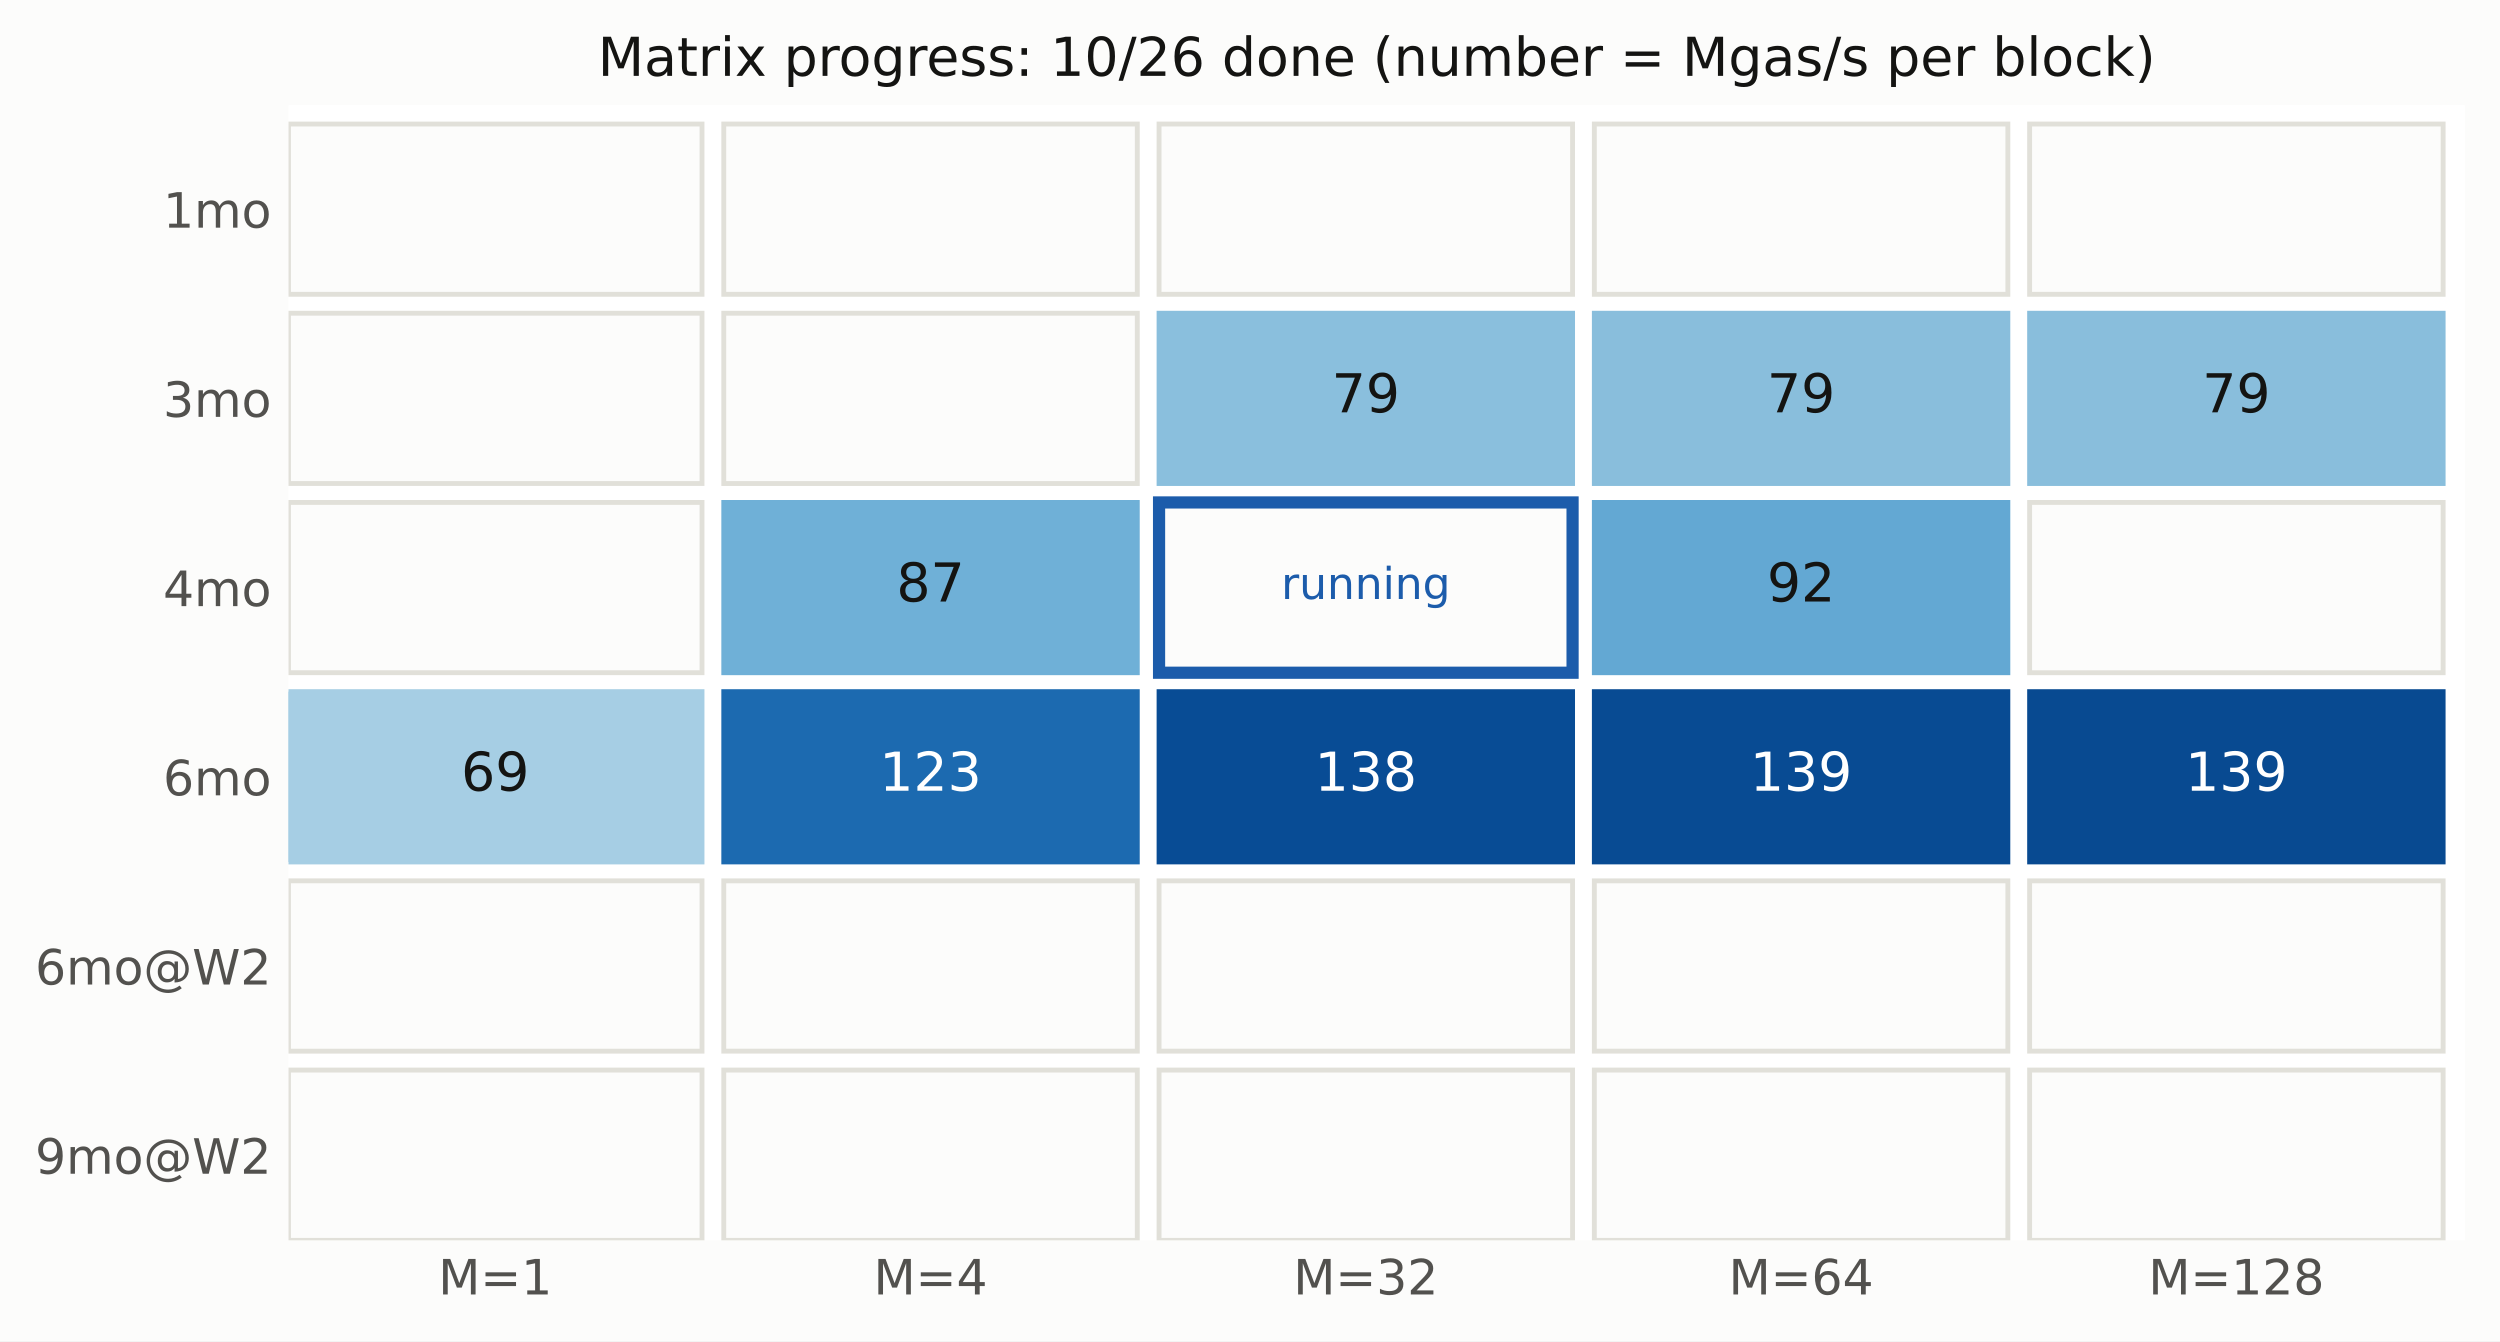
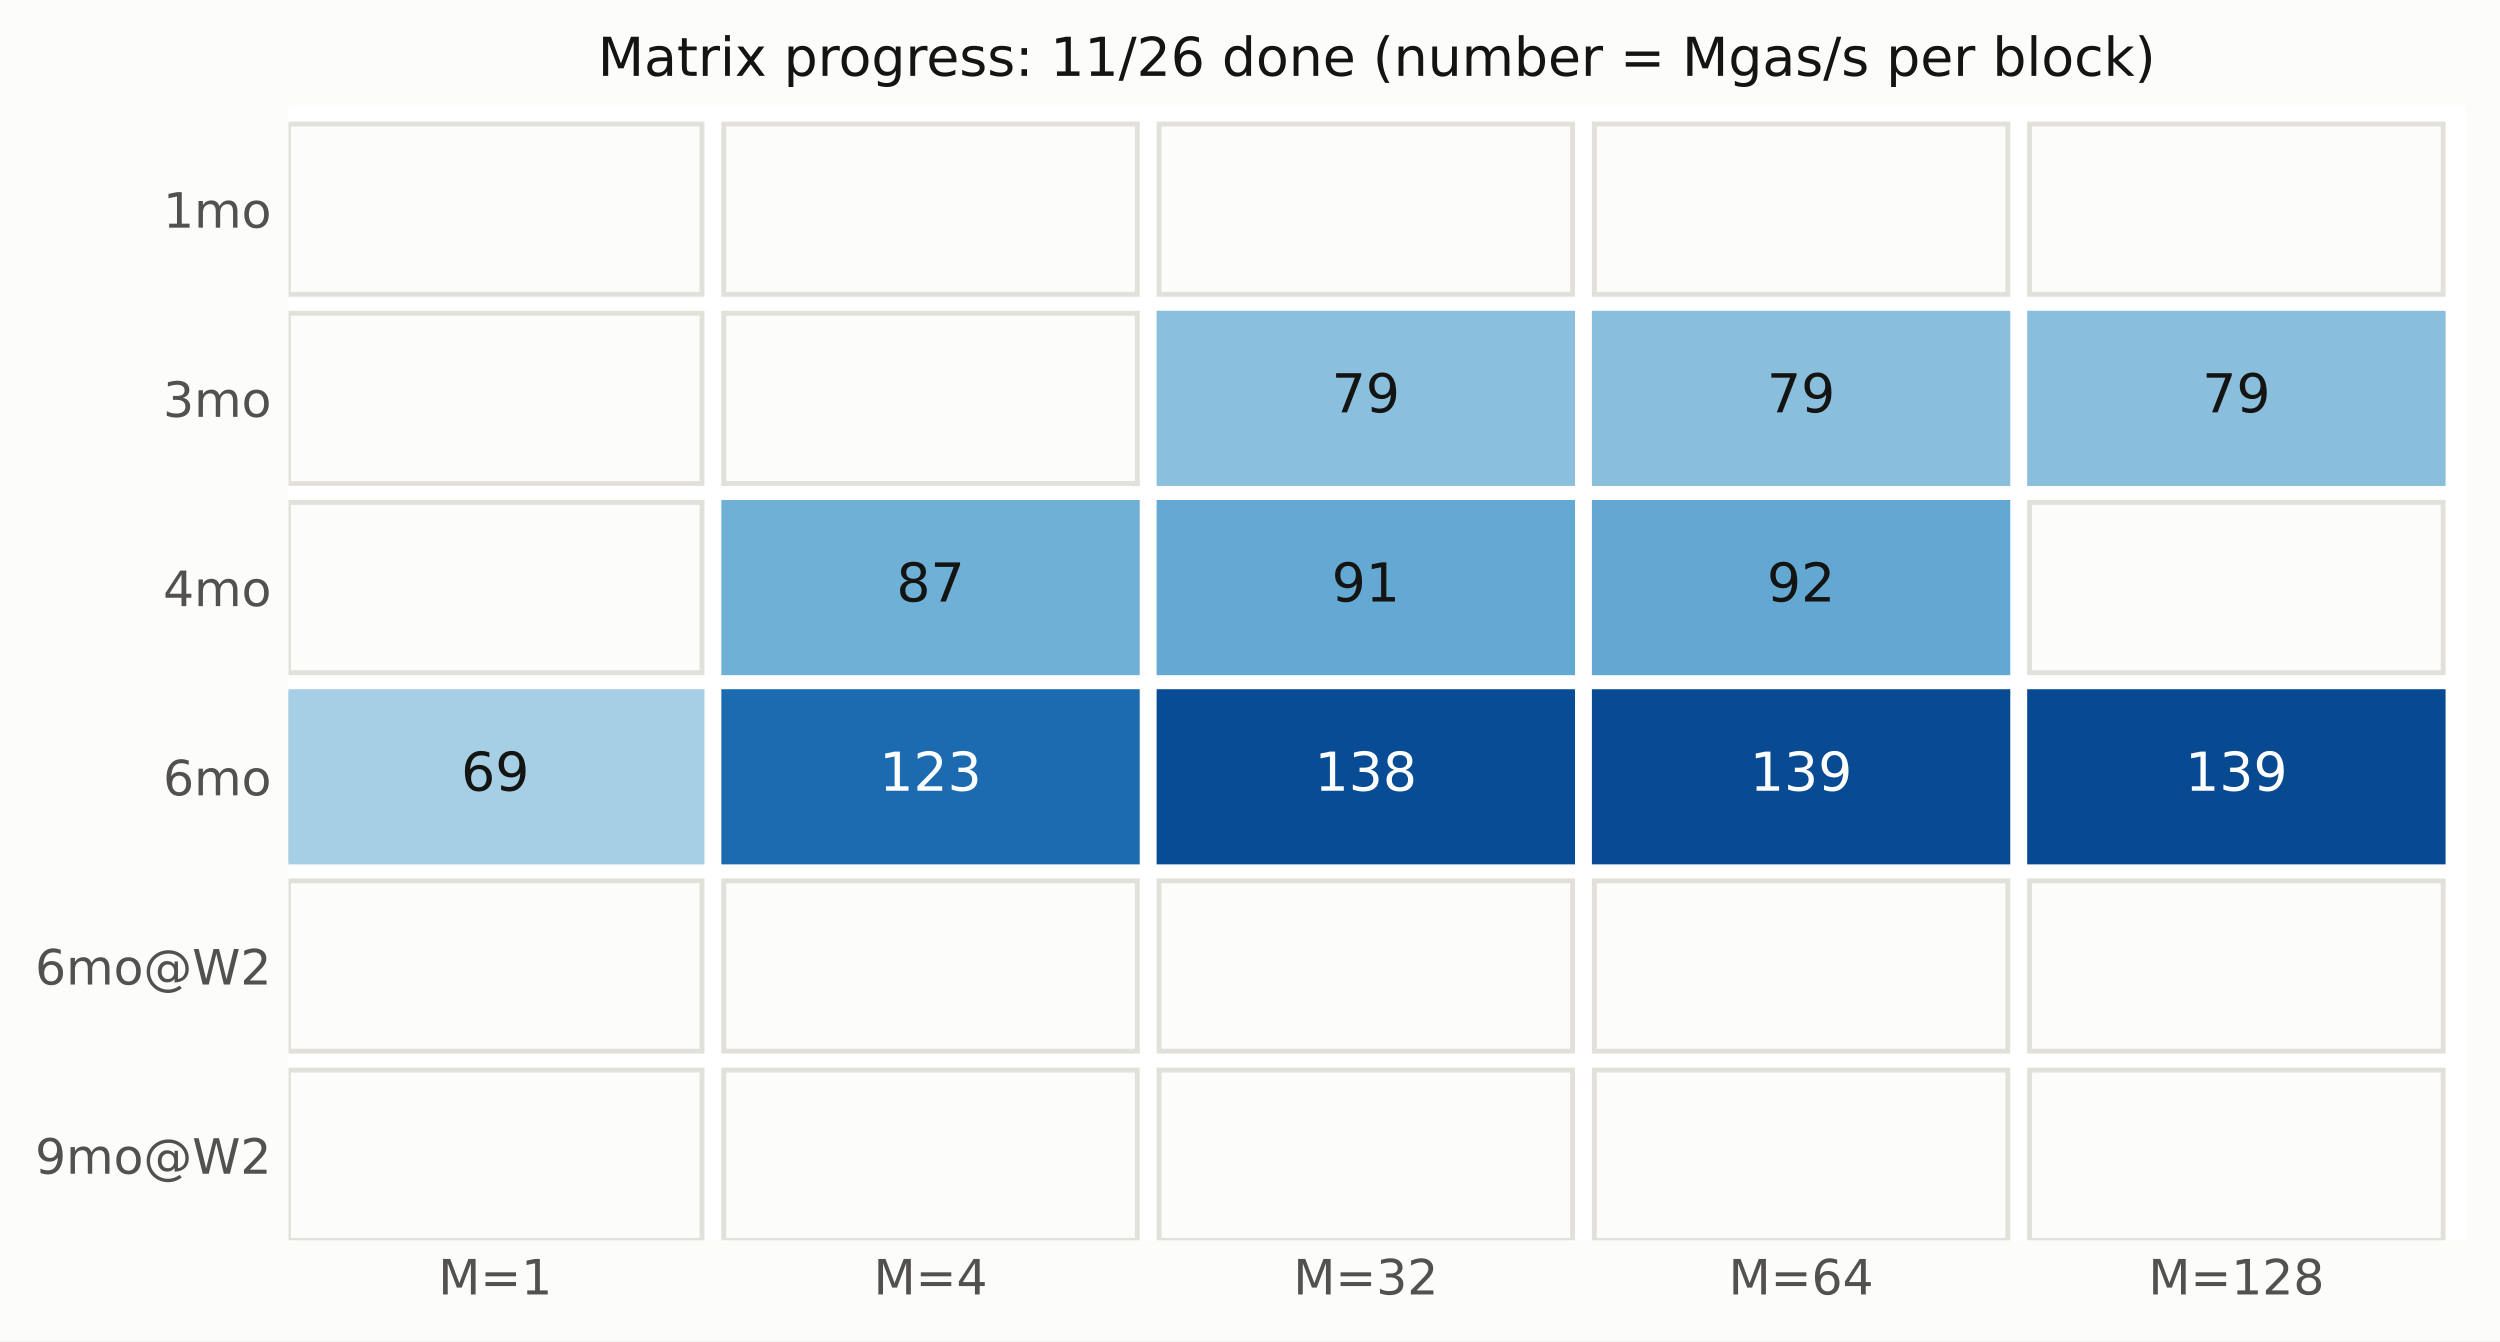
<svg xmlns="http://www.w3.org/2000/svg" xmlns:xlink="http://www.w3.org/1999/xlink" width="512.772pt" height="275.106pt" viewBox="0 0 512.772 275.106" version="1.1">
  <defs>
    <style type="text/css">*{stroke-linejoin: round; stroke-linecap: butt}</style>
  </defs>
  <g id="figure_1">
    <g id="patch_1">
      <path d="M 0 275.106  L 512.772 275.106  L 512.772 0  L 0 0  z " style="fill: #fcfcfb" />
    </g>
    <g id="axes_1">
      <g id="patch_2">
        <path d="M 59.172 254.406  L 505.572 254.406  L 505.572 21.558  L 59.172 21.558  z " style="fill: #ffffff" />
      </g>
      <g id="patch_3">
-         <path d="M 59.172 60.366  L 143.988 60.366  L 143.988 25.439  L 59.172 25.439  z " clip-path="url(#p424890b8db)" style="fill: #fcfcfb; stroke: #e1e0d9; stroke-linejoin: miter" />
+         <path d="M 59.172 60.366  L 143.988 60.366  L 143.988 25.439  L 59.172 25.439  z " clip-path="url(#p364d78bf07)" style="fill: #fcfcfb; stroke: #e1e0d9; stroke-linejoin: miter" />
      </g>
      <g id="patch_4">
-         <path d="M 148.452 60.366  L 233.268 60.366  L 233.268 25.439  L 148.452 25.439  z " clip-path="url(#p424890b8db)" style="fill: #fcfcfb; stroke: #e1e0d9; stroke-linejoin: miter" />
+         <path d="M 148.452 60.366  L 233.268 60.366  L 233.268 25.439  L 148.452 25.439  z " clip-path="url(#p364d78bf07)" style="fill: #fcfcfb; stroke: #e1e0d9; stroke-linejoin: miter" />
      </g>
      <g id="patch_5">
-         <path d="M 237.732 60.366  L 322.548 60.366  L 322.548 25.439  L 237.732 25.439  z " clip-path="url(#p424890b8db)" style="fill: #fcfcfb; stroke: #e1e0d9; stroke-linejoin: miter" />
+         <path d="M 237.732 60.366  L 322.548 60.366  L 322.548 25.439  L 237.732 25.439  z " clip-path="url(#p364d78bf07)" style="fill: #fcfcfb; stroke: #e1e0d9; stroke-linejoin: miter" />
      </g>
      <g id="patch_6">
-         <path d="M 327.012 60.366  L 411.828 60.366  L 411.828 25.439  L 327.012 25.439  z " clip-path="url(#p424890b8db)" style="fill: #fcfcfb; stroke: #e1e0d9; stroke-linejoin: miter" />
+         <path d="M 327.012 60.366  L 411.828 60.366  L 411.828 25.439  L 327.012 25.439  z " clip-path="url(#p364d78bf07)" style="fill: #fcfcfb; stroke: #e1e0d9; stroke-linejoin: miter" />
      </g>
      <g id="patch_7">
-         <path d="M 416.292 60.366  L 501.108 60.366  L 501.108 25.439  L 416.292 25.439  z " clip-path="url(#p424890b8db)" style="fill: #fcfcfb; stroke: #e1e0d9; stroke-linejoin: miter" />
+         <path d="M 416.292 60.366  L 501.108 60.366  L 501.108 25.439  L 416.292 25.439  z " clip-path="url(#p364d78bf07)" style="fill: #fcfcfb; stroke: #e1e0d9; stroke-linejoin: miter" />
      </g>
      <g id="patch_8">
-         <path d="M 59.172 99.174  L 143.988 99.174  L 143.988 64.247  L 59.172 64.247  z " clip-path="url(#p424890b8db)" style="fill: #fcfcfb; stroke: #e1e0d9; stroke-linejoin: miter" />
+         <path d="M 59.172 99.174  L 143.988 99.174  L 143.988 64.247  L 59.172 64.247  z " clip-path="url(#p364d78bf07)" style="fill: #fcfcfb; stroke: #e1e0d9; stroke-linejoin: miter" />
      </g>
      <g id="patch_9">
-         <path d="M 148.452 99.174  L 233.268 99.174  L 233.268 64.247  L 148.452 64.247  z " clip-path="url(#p424890b8db)" style="fill: #fcfcfb; stroke: #e1e0d9; stroke-linejoin: miter" />
+         <path d="M 148.452 99.174  L 233.268 99.174  L 233.268 64.247  L 148.452 64.247  z " clip-path="url(#p364d78bf07)" style="fill: #fcfcfb; stroke: #e1e0d9; stroke-linejoin: miter" />
      </g>
      <g id="patch_10">
-         <path d="M 237.732 99.174  L 322.548 99.174  L 322.548 64.247  L 237.732 64.247  z " clip-path="url(#p424890b8db)" style="fill: #8abfdd; stroke: #8abfdd; stroke-linejoin: miter" />
+         <path d="M 237.732 99.174  L 322.548 99.174  L 322.548 64.247  L 237.732 64.247  z " clip-path="url(#p364d78bf07)" style="fill: #8abfdd; stroke: #8abfdd; stroke-linejoin: miter" />
      </g>
      <g id="patch_11">
-         <path d="M 327.012 99.174  L 411.828 99.174  L 411.828 64.247  L 327.012 64.247  z " clip-path="url(#p424890b8db)" style="fill: #89bedc; stroke: #89bedc; stroke-linejoin: miter" />
+         <path d="M 327.012 99.174  L 411.828 99.174  L 411.828 64.247  L 327.012 64.247  z " clip-path="url(#p364d78bf07)" style="fill: #89bedc; stroke: #89bedc; stroke-linejoin: miter" />
      </g>
      <g id="patch_12">
-         <path d="M 416.292 99.174  L 501.108 99.174  L 501.108 64.247  L 416.292 64.247  z " clip-path="url(#p424890b8db)" style="fill: #89bedc; stroke: #89bedc; stroke-linejoin: miter" />
+         <path d="M 416.292 99.174  L 501.108 99.174  L 501.108 64.247  L 416.292 64.247  z " clip-path="url(#p364d78bf07)" style="fill: #89bedc; stroke: #89bedc; stroke-linejoin: miter" />
      </g>
      <g id="patch_13">
-         <path d="M 59.172 137.982  L 143.988 137.982  L 143.988 103.055  L 59.172 103.055  z " clip-path="url(#p424890b8db)" style="fill: #fcfcfb; stroke: #e1e0d9; stroke-linejoin: miter" />
+         <path d="M 59.172 137.982  L 143.988 137.982  L 143.988 103.055  L 59.172 103.055  z " clip-path="url(#p364d78bf07)" style="fill: #fcfcfb; stroke: #e1e0d9; stroke-linejoin: miter" />
      </g>
      <g id="patch_14">
-         <path d="M 148.452 137.982  L 233.268 137.982  L 233.268 103.055  L 148.452 103.055  z " clip-path="url(#p424890b8db)" style="fill: #6fb0d7; stroke: #6fb0d7; stroke-linejoin: miter" />
+         <path d="M 148.452 137.982  L 233.268 137.982  L 233.268 103.055  L 148.452 103.055  z " clip-path="url(#p364d78bf07)" style="fill: #6fb0d7; stroke: #6fb0d7; stroke-linejoin: miter" />
      </g>
      <g id="patch_15">
-         <path d="M 237.732 137.982  L 322.548 137.982  L 322.548 103.055  L 237.732 103.055  z " clip-path="url(#p424890b8db)" style="fill: #fcfcfb; stroke: #1c5cab; stroke-width: 2.5; stroke-linejoin: miter" />
+         <path d="M 237.732 137.982  L 322.548 137.982  L 322.548 103.055  L 237.732 103.055  z " clip-path="url(#p364d78bf07)" style="fill: #64a9d3; stroke: #64a9d3; stroke-linejoin: miter" />
      </g>
      <g id="patch_16">
-         <path d="M 327.012 137.982  L 411.828 137.982  L 411.828 103.055  L 327.012 103.055  z " clip-path="url(#p424890b8db)" style="fill: #63a8d3; stroke: #63a8d3; stroke-linejoin: miter" />
+         <path d="M 327.012 137.982  L 411.828 137.982  L 411.828 103.055  L 327.012 103.055  z " clip-path="url(#p364d78bf07)" style="fill: #63a8d3; stroke: #63a8d3; stroke-linejoin: miter" />
      </g>
      <g id="patch_17">
-         <path d="M 416.292 137.982  L 501.108 137.982  L 501.108 103.055  L 416.292 103.055  z " clip-path="url(#p424890b8db)" style="fill: #fcfcfb; stroke: #e1e0d9; stroke-linejoin: miter" />
+         <path d="M 416.292 137.982  L 501.108 137.982  L 501.108 103.055  L 416.292 103.055  z " clip-path="url(#p364d78bf07)" style="fill: #fcfcfb; stroke: #e1e0d9; stroke-linejoin: miter" />
      </g>
      <g id="patch_18">
-         <path d="M 59.172 176.79  L 143.988 176.79  L 143.988 141.863  L 59.172 141.863  z " clip-path="url(#p424890b8db)" style="fill: #a6cee4; stroke: #a6cee4; stroke-linejoin: miter" />
+         <path d="M 59.172 176.79  L 143.988 176.79  L 143.988 141.863  L 59.172 141.863  z " clip-path="url(#p364d78bf07)" style="fill: #a6cee4; stroke: #a6cee4; stroke-linejoin: miter" />
      </g>
      <g id="patch_19">
-         <path d="M 148.452 176.79  L 233.268 176.79  L 233.268 141.863  L 148.452 141.863  z " clip-path="url(#p424890b8db)" style="fill: #1c6ab0; stroke: #1c6ab0; stroke-linejoin: miter" />
+         <path d="M 148.452 176.79  L 233.268 176.79  L 233.268 141.863  L 148.452 141.863  z " clip-path="url(#p364d78bf07)" style="fill: #1c6ab0; stroke: #1c6ab0; stroke-linejoin: miter" />
      </g>
      <g id="patch_20">
-         <path d="M 237.732 176.79  L 322.548 176.79  L 322.548 141.863  L 237.732 141.863  z " clip-path="url(#p424890b8db)" style="fill: #084c95; stroke: #084c95; stroke-linejoin: miter" />
+         <path d="M 237.732 176.79  L 322.548 176.79  L 322.548 141.863  L 237.732 141.863  z " clip-path="url(#p364d78bf07)" style="fill: #084c95; stroke: #084c95; stroke-linejoin: miter" />
      </g>
      <g id="patch_21">
-         <path d="M 327.012 176.79  L 411.828 176.79  L 411.828 141.863  L 327.012 141.863  z " clip-path="url(#p424890b8db)" style="fill: #084b93; stroke: #084b93; stroke-linejoin: miter" />
+         <path d="M 327.012 176.79  L 411.828 176.79  L 411.828 141.863  L 327.012 141.863  z " clip-path="url(#p364d78bf07)" style="fill: #084b93; stroke: #084b93; stroke-linejoin: miter" />
      </g>
      <g id="patch_22">
-         <path d="M 416.292 176.79  L 501.108 176.79  L 501.108 141.863  L 416.292 141.863  z " clip-path="url(#p424890b8db)" style="fill: #084a91; stroke: #084a91; stroke-linejoin: miter" />
+         <path d="M 416.292 176.79  L 501.108 176.79  L 501.108 141.863  L 416.292 141.863  z " clip-path="url(#p364d78bf07)" style="fill: #084a91; stroke: #084a91; stroke-linejoin: miter" />
      </g>
      <g id="patch_23">
-         <path d="M 59.172 215.598  L 143.988 215.598  L 143.988 180.671  L 59.172 180.671  z " clip-path="url(#p424890b8db)" style="fill: #fcfcfb; stroke: #e1e0d9; stroke-linejoin: miter" />
+         <path d="M 59.172 215.598  L 143.988 215.598  L 143.988 180.671  L 59.172 180.671  z " clip-path="url(#p364d78bf07)" style="fill: #fcfcfb; stroke: #e1e0d9; stroke-linejoin: miter" />
      </g>
      <g id="patch_24">
-         <path d="M 148.452 215.598  L 233.268 215.598  L 233.268 180.671  L 148.452 180.671  z " clip-path="url(#p424890b8db)" style="fill: #fcfcfb; stroke: #e1e0d9; stroke-linejoin: miter" />
+         <path d="M 148.452 215.598  L 233.268 215.598  L 233.268 180.671  L 148.452 180.671  z " clip-path="url(#p364d78bf07)" style="fill: #fcfcfb; stroke: #e1e0d9; stroke-linejoin: miter" />
      </g>
      <g id="patch_25">
-         <path d="M 237.732 215.598  L 322.548 215.598  L 322.548 180.671  L 237.732 180.671  z " clip-path="url(#p424890b8db)" style="fill: #fcfcfb; stroke: #e1e0d9; stroke-linejoin: miter" />
+         <path d="M 237.732 215.598  L 322.548 215.598  L 322.548 180.671  L 237.732 180.671  z " clip-path="url(#p364d78bf07)" style="fill: #fcfcfb; stroke: #e1e0d9; stroke-linejoin: miter" />
      </g>
      <g id="patch_26">
-         <path d="M 327.012 215.598  L 411.828 215.598  L 411.828 180.671  L 327.012 180.671  z " clip-path="url(#p424890b8db)" style="fill: #fcfcfb; stroke: #e1e0d9; stroke-linejoin: miter" />
+         <path d="M 327.012 215.598  L 411.828 215.598  L 411.828 180.671  L 327.012 180.671  z " clip-path="url(#p364d78bf07)" style="fill: #fcfcfb; stroke: #e1e0d9; stroke-linejoin: miter" />
      </g>
      <g id="patch_27">
-         <path d="M 416.292 215.598  L 501.108 215.598  L 501.108 180.671  L 416.292 180.671  z " clip-path="url(#p424890b8db)" style="fill: #fcfcfb; stroke: #e1e0d9; stroke-linejoin: miter" />
+         <path d="M 416.292 215.598  L 501.108 215.598  L 501.108 180.671  L 416.292 180.671  z " clip-path="url(#p364d78bf07)" style="fill: #fcfcfb; stroke: #e1e0d9; stroke-linejoin: miter" />
      </g>
      <g id="patch_28">
-         <path d="M 59.172 254.406  L 143.988 254.406  L 143.988 219.479  L 59.172 219.479  z " clip-path="url(#p424890b8db)" style="fill: #fcfcfb; stroke: #e1e0d9; stroke-linejoin: miter" />
+         <path d="M 59.172 254.406  L 143.988 254.406  L 143.988 219.479  L 59.172 219.479  z " clip-path="url(#p364d78bf07)" style="fill: #fcfcfb; stroke: #e1e0d9; stroke-linejoin: miter" />
      </g>
      <g id="patch_29">
-         <path d="M 148.452 254.406  L 233.268 254.406  L 233.268 219.479  L 148.452 219.479  z " clip-path="url(#p424890b8db)" style="fill: #fcfcfb; stroke: #e1e0d9; stroke-linejoin: miter" />
+         <path d="M 148.452 254.406  L 233.268 254.406  L 233.268 219.479  L 148.452 219.479  z " clip-path="url(#p364d78bf07)" style="fill: #fcfcfb; stroke: #e1e0d9; stroke-linejoin: miter" />
      </g>
      <g id="patch_30">
-         <path d="M 237.732 254.406  L 322.548 254.406  L 322.548 219.479  L 237.732 219.479  z " clip-path="url(#p424890b8db)" style="fill: #fcfcfb; stroke: #e1e0d9; stroke-linejoin: miter" />
+         <path d="M 237.732 254.406  L 322.548 254.406  L 322.548 219.479  L 237.732 219.479  z " clip-path="url(#p364d78bf07)" style="fill: #fcfcfb; stroke: #e1e0d9; stroke-linejoin: miter" />
      </g>
      <g id="patch_31">
-         <path d="M 327.012 254.406  L 411.828 254.406  L 411.828 219.479  L 327.012 219.479  z " clip-path="url(#p424890b8db)" style="fill: #fcfcfb; stroke: #e1e0d9; stroke-linejoin: miter" />
+         <path d="M 327.012 254.406  L 411.828 254.406  L 411.828 219.479  L 327.012 219.479  z " clip-path="url(#p364d78bf07)" style="fill: #fcfcfb; stroke: #e1e0d9; stroke-linejoin: miter" />
      </g>
      <g id="patch_32">
-         <path d="M 416.292 254.406  L 501.108 254.406  L 501.108 219.479  L 416.292 219.479  z " clip-path="url(#p424890b8db)" style="fill: #fcfcfb; stroke: #e1e0d9; stroke-linejoin: miter" />
+         <path d="M 416.292 254.406  L 501.108 254.406  L 501.108 219.479  L 416.292 219.479  z " clip-path="url(#p364d78bf07)" style="fill: #fcfcfb; stroke: #e1e0d9; stroke-linejoin: miter" />
      </g>
      <g id="matplotlib.axis_1">
        <g id="xtick_1">
          <g id="line2d_1" />
          <g id="text_1">
            <g style="fill: #52514e" transform="translate(89.89472 265.5039) scale(0.1 -0.1)">
              <defs>
                <path id="DejaVuSans-30" d="M 628 4666  L 1569 4666  L 2759 1491  L 3956 4666  L 4897 4666  L 4897 0  L 4281 0  L 4281 4097  L 3078 897  L 2444 897  L 1241 4097  L 1241 0  L 628 0  L 628 4666  z " transform="scale(0.015625)" />
                <path id="DejaVuSans-20" d="M 678 2906  L 4684 2906  L 4684 2381  L 678 2381  L 678 2906  z M 678 1631  L 4684 1631  L 4684 1100  L 678 1100  L 678 1631  z " transform="scale(0.015625)" />
                <path id="DejaVuSans-14" d="M 794 531  L 1825 531  L 1825 4091  L 703 3866  L 703 4441  L 1819 4666  L 2450 4666  L 2450 531  L 3481 531  L 3481 0  L 794 0  L 794 531  z " transform="scale(0.015625)" />
              </defs>
              <use xlink:href="#DejaVuSans-30" />
              <use xlink:href="#DejaVuSans-20" transform="translate(86.28125 0)" />
              <use xlink:href="#DejaVuSans-14" transform="translate(170.0781 0)" />
            </g>
          </g>
        </g>
        <g id="xtick_2">
          <g id="line2d_2" />
          <g id="text_2">
            <g style="fill: #52514e" transform="translate(179.1747 265.5039) scale(0.1 -0.1)">
              <defs>
                <path id="DejaVuSans-17" d="M 2419 4116  L 825 1625  L 2419 1625  L 2419 4116  z M 2253 4666  L 3047 4666  L 3047 1625  L 3713 1625  L 3713 1100  L 3047 1100  L 3047 0  L 2419 0  L 2419 1100  L 313 1100  L 313 1709  L 2253 4666  z " transform="scale(0.015625)" />
              </defs>
              <use xlink:href="#DejaVuSans-30" />
              <use xlink:href="#DejaVuSans-20" transform="translate(86.28125 0)" />
              <use xlink:href="#DejaVuSans-17" transform="translate(170.0781 0)" />
            </g>
          </g>
        </g>
        <g id="xtick_3">
          <g id="line2d_3" />
          <g id="text_3">
            <g style="fill: #52514e" transform="translate(265.2735 265.5039) scale(0.1 -0.1)">
              <defs>
                <path id="DejaVuSans-16" d="M 2597 2516  Q 3050 2419 3304 2112  Q 3559 1806 3559 1356  Q 3559 666 3084 287  Q 2609 -91 1734 -91  Q 1441 -91 1130 -33  Q 819 25 488 141  L 488 750  Q 750 597 1062 519  Q 1375 441 1716 441  Q 2309 441 2620 675  Q 2931 909 2931 1356  Q 2931 1769 2642 2001  Q 2353 2234 1838 2234  L 1294 2234  L 1294 2753  L 1863 2753  Q 2328 2753 2575 2939  Q 2822 3125 2822 3475  Q 2822 3834 2567 4026  Q 2313 4219 1838 4219  Q 1578 4219 1281 4162  Q 984 4106 628 3988  L 628 4550  Q 988 4650 1302 4700  Q 1616 4750 1894 4750  Q 2613 4750 3031 4423  Q 3450 4097 3450 3541  Q 3450 3153 3228 2886  Q 3006 2619 2597 2516  z " transform="scale(0.015625)" />
                <path id="DejaVuSans-15" d="M 1228 531  L 3431 531  L 3431 0  L 469 0  L 469 531  Q 828 903 1448 1529  Q 2069 2156 2228 2338  Q 2531 2678 2651 2914  Q 2772 3150 2772 3378  Q 2772 3750 2511 3984  Q 2250 4219 1831 4219  Q 1534 4219 1204 4116  Q 875 4013 500 3803  L 500 4441  Q 881 4594 1212 4672  Q 1544 4750 1819 4750  Q 2544 4750 2975 4387  Q 3406 4025 3406 3419  Q 3406 3131 3298 2873  Q 3191 2616 2906 2266  Q 2828 2175 2409 1742  Q 1991 1309 1228 531  z " transform="scale(0.015625)" />
              </defs>
              <use xlink:href="#DejaVuSans-30" />
              <use xlink:href="#DejaVuSans-20" transform="translate(86.28125 0)" />
              <use xlink:href="#DejaVuSans-16" transform="translate(170.0781 0)" />
              <use xlink:href="#DejaVuSans-15" transform="translate(233.7031 0)" />
            </g>
          </g>
        </g>
        <g id="xtick_4">
          <g id="line2d_4" />
          <g id="text_4">
            <g style="fill: #52514e" transform="translate(354.5535 265.5039) scale(0.1 -0.1)">
              <defs>
                <path id="DejaVuSans-19" d="M 2113 2584  Q 1688 2584 1439 2293  Q 1191 2003 1191 1497  Q 1191 994 1439 701  Q 1688 409 2113 409  Q 2538 409 2786 701  Q 3034 994 3034 1497  Q 3034 2003 2786 2293  Q 2538 2584 2113 2584  z M 3366 4563  L 3366 3988  Q 3128 4100 2886 4159  Q 2644 4219 2406 4219  Q 1781 4219 1451 3797  Q 1122 3375 1075 2522  Q 1259 2794 1537 2939  Q 1816 3084 2150 3084  Q 2853 3084 3261 2657  Q 3669 2231 3669 1497  Q 3669 778 3244 343  Q 2819 -91 2113 -91  Q 1303 -91 875 529  Q 447 1150 447 2328  Q 447 3434 972 4092  Q 1497 4750 2381 4750  Q 2619 4750 2861 4703  Q 3103 4656 3366 4563  z " transform="scale(0.015625)" />
              </defs>
              <use xlink:href="#DejaVuSans-30" />
              <use xlink:href="#DejaVuSans-20" transform="translate(86.28125 0)" />
              <use xlink:href="#DejaVuSans-19" transform="translate(170.0781 0)" />
              <use xlink:href="#DejaVuSans-17" transform="translate(233.7031 0)" />
            </g>
          </g>
        </g>
        <g id="xtick_5">
          <g id="line2d_5" />
          <g id="text_5">
            <g style="fill: #52514e" transform="translate(440.6522 265.5039) scale(0.1 -0.1)">
              <defs>
                <path id="DejaVuSans-1b" d="M 2034 2216  Q 1584 2216 1326 1975  Q 1069 1734 1069 1313  Q 1069 891 1326 650  Q 1584 409 2034 409  Q 2484 409 2743 651  Q 3003 894 3003 1313  Q 3003 1734 2745 1975  Q 2488 2216 2034 2216  z M 1403 2484  Q 997 2584 770 2862  Q 544 3141 544 3541  Q 544 4100 942 4425  Q 1341 4750 2034 4750  Q 2731 4750 3128 4425  Q 3525 4100 3525 3541  Q 3525 3141 3298 2862  Q 3072 2584 2669 2484  Q 3125 2378 3379 2068  Q 3634 1759 3634 1313  Q 3634 634 3220 271  Q 2806 -91 2034 -91  Q 1263 -91 848 271  Q 434 634 434 1313  Q 434 1759 690 2068  Q 947 2378 1403 2484  z M 1172 3481  Q 1172 3119 1398 2916  Q 1625 2713 2034 2713  Q 2441 2713 2670 2916  Q 2900 3119 2900 3481  Q 2900 3844 2670 4047  Q 2441 4250 2034 4250  Q 1625 4250 1398 4047  Q 1172 3844 1172 3481  z " transform="scale(0.015625)" />
              </defs>
              <use xlink:href="#DejaVuSans-30" />
              <use xlink:href="#DejaVuSans-20" transform="translate(86.28125 0)" />
              <use xlink:href="#DejaVuSans-14" transform="translate(170.0781 0)" />
              <use xlink:href="#DejaVuSans-15" transform="translate(233.7031 0)" />
              <use xlink:href="#DejaVuSans-1b" transform="translate(297.3281 0)" />
            </g>
          </g>
        </g>
      </g>
      <g id="matplotlib.axis_2">
        <g id="ytick_1">
          <g id="line2d_6" />
          <g id="text_6">
            <g style="fill: #52514e" transform="translate(33.45 46.70151) scale(0.1 -0.1)">
              <defs>
                <path id="DejaVuSans-50" d="M 3328 2828  Q 3544 3216 3844 3400  Q 4144 3584 4550 3584  Q 5097 3584 5394 3201  Q 5691 2819 5691 2113  L 5691 0  L 5113 0  L 5113 2094  Q 5113 2597 4934 2840  Q 4756 3084 4391 3084  Q 3944 3084 3684 2787  Q 3425 2491 3425 1978  L 3425 0  L 2847 0  L 2847 2094  Q 2847 2600 2669 2842  Q 2491 3084 2119 3084  Q 1678 3084 1418 2786  Q 1159 2488 1159 1978  L 1159 0  L 581 0  L 581 3500  L 1159 3500  L 1159 2956  Q 1356 3278 1631 3431  Q 1906 3584 2284 3584  Q 2666 3584 2933 3390  Q 3200 3197 3328 2828  z " transform="scale(0.015625)" />
                <path id="DejaVuSans-52" d="M 1959 3097  Q 1497 3097 1228 2736  Q 959 2375 959 1747  Q 959 1119 1226 758  Q 1494 397 1959 397  Q 2419 397 2687 759  Q 2956 1122 2956 1747  Q 2956 2369 2687 2733  Q 2419 3097 1959 3097  z M 1959 3584  Q 2709 3584 3137 3096  Q 3566 2609 3566 1747  Q 3566 888 3137 398  Q 2709 -91 1959 -91  Q 1206 -91 779 398  Q 353 888 353 1747  Q 353 2609 779 3096  Q 1206 3584 1959 3584  z " transform="scale(0.015625)" />
              </defs>
              <use xlink:href="#DejaVuSans-14" />
              <use xlink:href="#DejaVuSans-50" transform="translate(63.625 0)" />
              <use xlink:href="#DejaVuSans-52" transform="translate(161.0312 0)" />
            </g>
          </g>
        </g>
        <g id="ytick_2">
          <g id="line2d_7" />
          <g id="text_7">
            <g style="fill: #52514e" transform="translate(33.45 85.50951) scale(0.1 -0.1)">
              <use xlink:href="#DejaVuSans-16" />
              <use xlink:href="#DejaVuSans-50" transform="translate(63.625 0)" />
              <use xlink:href="#DejaVuSans-52" transform="translate(161.0312 0)" />
            </g>
          </g>
        </g>
        <g id="ytick_3">
          <g id="line2d_8" />
          <g id="text_8">
            <g style="fill: #52514e" transform="translate(33.45 124.3175) scale(0.1 -0.1)">
              <use xlink:href="#DejaVuSans-17" />
              <use xlink:href="#DejaVuSans-50" transform="translate(63.625 0)" />
              <use xlink:href="#DejaVuSans-52" transform="translate(161.0312 0)" />
            </g>
          </g>
        </g>
        <g id="ytick_4">
          <g id="line2d_9" />
          <g id="text_9">
            <g style="fill: #52514e" transform="translate(33.45 163.1255) scale(0.1 -0.1)">
              <use xlink:href="#DejaVuSans-19" />
              <use xlink:href="#DejaVuSans-50" transform="translate(63.625 0)" />
              <use xlink:href="#DejaVuSans-52" transform="translate(161.0312 0)" />
            </g>
          </g>
        </g>
        <g id="ytick_5">
          <g id="line2d_10" />
          <g id="text_10">
            <g style="fill: #52514e" transform="translate(7.2 201.9335) scale(0.1 -0.1)">
              <defs>
                <path id="DejaVuSans-23" d="M 2381 1678  Q 2381 1231 2603 976  Q 2825 722 3213 722  Q 3597 722 3817 978  Q 4038 1234 4038 1678  Q 4038 2116 3813 2373  Q 3588 2631 3206 2631  Q 2828 2631 2604 2375  Q 2381 2119 2381 1678  z M 4084 744  Q 3897 503 3655 389  Q 3413 275 3091 275  Q 2553 275 2217 664  Q 1881 1053 1881 1678  Q 1881 2303 2218 2693  Q 2556 3084 3091 3084  Q 3413 3084 3656 2967  Q 3900 2850 4084 2613  L 4084 3022  L 4531 3022  L 4531 722  Q 4988 791 5245 1139  Q 5503 1488 5503 2041  Q 5503 2375 5404 2669  Q 5306 2963 5106 3213  Q 4781 3622 4314 3839  Q 3847 4056 3297 4056  Q 2913 4056 2559 3954  Q 2206 3853 1906 3653  Q 1416 3334 1139 2817  Q 863 2300 863 1697  Q 863 1200 1042 765  Q 1222 331 1563 0  Q 1891 -325 2322 -495  Q 2753 -666 3244 -666  Q 3647 -666 4036 -530  Q 4425 -394 4750 -141  L 5031 -488  Q 4641 -791 4180 -952  Q 3719 -1113 3244 -1113  Q 2666 -1113 2153 -908  Q 1641 -703 1241 -313  Q 841 78 631 592  Q 422 1106 422 1697  Q 422 2266 634 2781  Q 847 3297 1241 3688  Q 1644 4084 2172 4295  Q 2700 4506 3291 4506  Q 3953 4506 4520 4234  Q 5088 3963 5472 3463  Q 5706 3156 5829 2797  Q 5953 2438 5953 2053  Q 5953 1231 5456 756  Q 4959 281 4084 263  L 4084 744  z " transform="scale(0.015625)" />
                <path id="DejaVuSans-3a" d="M 213 4666  L 850 4666  L 1831 722  L 2809 4666  L 3519 4666  L 4500 722  L 5478 4666  L 6119 4666  L 4947 0  L 4153 0  L 3169 4050  L 2175 0  L 1381 0  L 213 4666  z " transform="scale(0.015625)" />
              </defs>
              <use xlink:href="#DejaVuSans-19" />
              <use xlink:href="#DejaVuSans-50" transform="translate(63.625 0)" />
              <use xlink:href="#DejaVuSans-52" transform="translate(161.0312 0)" />
              <use xlink:href="#DejaVuSans-23" transform="translate(222.2188 0)" />
              <use xlink:href="#DejaVuSans-3a" transform="translate(322.2188 0)" />
              <use xlink:href="#DejaVuSans-15" transform="translate(421.0938 0)" />
            </g>
          </g>
        </g>
        <g id="ytick_6">
          <g id="line2d_11" />
          <g id="text_11">
            <g style="fill: #52514e" transform="translate(7.2 240.7415) scale(0.1 -0.1)">
              <defs>
                <path id="DejaVuSans-1c" d="M 703 97  L 703 672  Q 941 559 1184 500  Q 1428 441 1663 441  Q 2288 441 2617 861  Q 2947 1281 2994 2138  Q 2813 1869 2534 1725  Q 2256 1581 1919 1581  Q 1219 1581 811 2004  Q 403 2428 403 3163  Q 403 3881 828 4315  Q 1253 4750 1959 4750  Q 2769 4750 3195 4129  Q 3622 3509 3622 2328  Q 3622 1225 3098 567  Q 2575 -91 1691 -91  Q 1453 -91 1209 -44  Q 966 3 703 97  z M 1959 2075  Q 2384 2075 2632 2365  Q 2881 2656 2881 3163  Q 2881 3666 2632 3958  Q 2384 4250 1959 4250  Q 1534 4250 1286 3958  Q 1038 3666 1038 3163  Q 1038 2656 1286 2365  Q 1534 2075 1959 2075  z " transform="scale(0.015625)" />
              </defs>
              <use xlink:href="#DejaVuSans-1c" />
              <use xlink:href="#DejaVuSans-50" transform="translate(63.625 0)" />
              <use xlink:href="#DejaVuSans-52" transform="translate(161.0312 0)" />
              <use xlink:href="#DejaVuSans-23" transform="translate(222.2188 0)" />
              <use xlink:href="#DejaVuSans-3a" transform="translate(322.2188 0)" />
              <use xlink:href="#DejaVuSans-15" transform="translate(421.0938 0)" />
            </g>
          </g>
        </g>
      </g>
      <g id="text_12">
        <g style="fill: #141412" transform="translate(273.1411 84.5681) scale(0.11 -0.11)">
          <defs>
            <path id="DejaVuSans-1a" d="M 525 4666  L 3525 4666  L 3525 4397  L 1831 0  L 1172 0  L 2766 4134  L 525 4134  L 525 4666  z " transform="scale(0.015625)" />
          </defs>
          <use xlink:href="#DejaVuSans-1a" />
          <use xlink:href="#DejaVuSans-1c" transform="translate(63.625 0)" />
        </g>
      </g>
      <g id="text_13">
        <g style="fill: #141412" transform="translate(362.4211 84.5681) scale(0.11 -0.11)">
          <use xlink:href="#DejaVuSans-1a" />
          <use xlink:href="#DejaVuSans-1c" transform="translate(63.625 0)" />
        </g>
      </g>
      <g id="text_14">
        <g style="fill: #141412" transform="translate(451.7011 84.5681) scale(0.11 -0.11)">
          <use xlink:href="#DejaVuSans-1a" />
          <use xlink:href="#DejaVuSans-1c" transform="translate(63.625 0)" />
        </g>
      </g>
      <g id="text_15">
        <g style="fill: #141412" transform="translate(183.8611 123.3761) scale(0.11 -0.11)">
          <use xlink:href="#DejaVuSans-1b" />
          <use xlink:href="#DejaVuSans-1a" transform="translate(63.625 0)" />
        </g>
      </g>
      <g id="text_16">
-         <g style="fill: #1c5cab" transform="translate(262.7755 122.8569) scale(0.09 -0.09)">
-           <defs>
-             <path id="DejaVuSans-55" d="M 2631 2963  Q 2534 3019 2420 3045  Q 2306 3072 2169 3072  Q 1681 3072 1420 2755  Q 1159 2438 1159 1844  L 1159 0  L 581 0  L 581 3500  L 1159 3500  L 1159 2956  Q 1341 3275 1631 3429  Q 1922 3584 2338 3584  Q 2397 3584 2469 3576  Q 2541 3569 2628 3553  L 2631 2963  z " transform="scale(0.015625)" />
-             <path id="DejaVuSans-58" d="M 544 1381  L 544 3500  L 1119 3500  L 1119 1403  Q 1119 906 1312 657  Q 1506 409 1894 409  Q 2359 409 2629 706  Q 2900 1003 2900 1516  L 2900 3500  L 3475 3500  L 3475 0  L 2900 0  L 2900 538  Q 2691 219 2414 64  Q 2138 -91 1772 -91  Q 1169 -91 856 284  Q 544 659 544 1381  z M 1991 3584  L 1991 3584  z " transform="scale(0.015625)" />
-             <path id="DejaVuSans-51" d="M 3513 2113  L 3513 0  L 2938 0  L 2938 2094  Q 2938 2591 2744 2837  Q 2550 3084 2163 3084  Q 1697 3084 1428 2787  Q 1159 2491 1159 1978  L 1159 0  L 581 0  L 581 3500  L 1159 3500  L 1159 2956  Q 1366 3272 1645 3428  Q 1925 3584 2291 3584  Q 2894 3584 3203 3211  Q 3513 2838 3513 2113  z " transform="scale(0.015625)" />
-             <path id="DejaVuSans-4c" d="M 603 3500  L 1178 3500  L 1178 0  L 603 0  L 603 3500  z M 603 4863  L 1178 4863  L 1178 4134  L 603 4134  L 603 4863  z " transform="scale(0.015625)" />
-             <path id="DejaVuSans-4a" d="M 2906 1791  Q 2906 2416 2648 2759  Q 2391 3103 1925 3103  Q 1463 3103 1205 2759  Q 947 2416 947 1791  Q 947 1169 1205 825  Q 1463 481 1925 481  Q 2391 481 2648 825  Q 2906 1169 2906 1791  z M 3481 434  Q 3481 -459 3084 -895  Q 2688 -1331 1869 -1331  Q 1566 -1331 1297 -1286  Q 1028 -1241 775 -1147  L 775 -588  Q 1028 -725 1275 -790  Q 1522 -856 1778 -856  Q 2344 -856 2625 -561  Q 2906 -266 2906 331  L 2906 616  Q 2728 306 2450 153  Q 2172 0 1784 0  Q 1141 0 747 490  Q 353 981 353 1791  Q 353 2603 747 3093  Q 1141 3584 1784 3584  Q 2172 3584 2450 3431  Q 2728 3278 2906 2969  L 2906 3500  L 3481 3500  L 3481 434  z " transform="scale(0.015625)" />
-           </defs>
-           <use xlink:href="#DejaVuSans-55" />
-           <use xlink:href="#DejaVuSans-58" transform="translate(41.10938 0)" />
-           <use xlink:href="#DejaVuSans-51" transform="translate(104.4844 0)" />
-           <use xlink:href="#DejaVuSans-51" transform="translate(167.8594 0)" />
-           <use xlink:href="#DejaVuSans-4c" transform="translate(231.2344 0)" />
-           <use xlink:href="#DejaVuSans-51" transform="translate(259.0156 0)" />
-           <use xlink:href="#DejaVuSans-4a" transform="translate(322.3906 0)" />
+         <g style="fill: #141412" transform="translate(273.1411 123.3761) scale(0.11 -0.11)">
+           <use xlink:href="#DejaVuSans-1c" />
+           <use xlink:href="#DejaVuSans-14" transform="translate(63.625 0)" />
        </g>
      </g>
      <g id="text_17">
        <g style="fill: #141412" transform="translate(362.4211 123.3761) scale(0.11 -0.11)">
          <use xlink:href="#DejaVuSans-1c" />
          <use xlink:href="#DejaVuSans-15" transform="translate(63.625 0)" />
        </g>
      </g>
      <g id="text_18">
        <g style="fill: #141412" transform="translate(94.58113 162.1841) scale(0.11 -0.11)">
          <use xlink:href="#DejaVuSans-19" />
          <use xlink:href="#DejaVuSans-1c" transform="translate(63.625 0)" />
        </g>
      </g>
      <g id="text_19">
        <g style="fill: #ffffff" transform="translate(180.3618 162.1841) scale(0.11 -0.11)">
          <use xlink:href="#DejaVuSans-14" />
          <use xlink:href="#DejaVuSans-15" transform="translate(63.625 0)" />
          <use xlink:href="#DejaVuSans-16" transform="translate(127.25 0)" />
        </g>
      </g>
      <g id="text_20">
        <g style="fill: #ffffff" transform="translate(269.6418 162.1841) scale(0.11 -0.11)">
          <use xlink:href="#DejaVuSans-14" />
          <use xlink:href="#DejaVuSans-16" transform="translate(63.625 0)" />
          <use xlink:href="#DejaVuSans-1b" transform="translate(127.25 0)" />
        </g>
      </g>
      <g id="text_21">
        <g style="fill: #ffffff" transform="translate(358.9217 162.1841) scale(0.11 -0.11)">
          <use xlink:href="#DejaVuSans-14" />
          <use xlink:href="#DejaVuSans-16" transform="translate(63.625 0)" />
          <use xlink:href="#DejaVuSans-1c" transform="translate(127.25 0)" />
        </g>
      </g>
      <g id="text_22">
        <g style="fill: #ffffff" transform="translate(448.2018 162.1841) scale(0.11 -0.11)">
          <use xlink:href="#DejaVuSans-14" />
          <use xlink:href="#DejaVuSans-16" transform="translate(63.625 0)" />
          <use xlink:href="#DejaVuSans-1c" transform="translate(127.25 0)" />
        </g>
      </g>
      <g id="text_23">
        <g style="fill: #141412" transform="translate(122.6115 15.55828) scale(0.11 -0.11)">
          <defs>
            <path id="DejaVuSans-44" d="M 2194 1759  Q 1497 1759 1228 1600  Q 959 1441 959 1056  Q 959 750 1161 570  Q 1363 391 1709 391  Q 2188 391 2477 730  Q 2766 1069 2766 1631  L 2766 1759  L 2194 1759  z M 3341 1997  L 3341 0  L 2766 0  L 2766 531  Q 2569 213 2275 61  Q 1981 -91 1556 -91  Q 1019 -91 701 211  Q 384 513 384 1019  Q 384 1609 779 1909  Q 1175 2209 1959 2209  L 2766 2209  L 2766 2266  Q 2766 2663 2505 2880  Q 2244 3097 1772 3097  Q 1472 3097 1187 3025  Q 903 2953 641 2809  L 641 3341  Q 956 3463 1253 3523  Q 1550 3584 1831 3584  Q 2591 3584 2966 3190  Q 3341 2797 3341 1997  z " transform="scale(0.015625)" />
            <path id="DejaVuSans-57" d="M 1172 4494  L 1172 3500  L 2356 3500  L 2356 3053  L 1172 3053  L 1172 1153  Q 1172 725 1289 603  Q 1406 481 1766 481  L 2356 481  L 2356 0  L 1766 0  Q 1100 0 847 248  Q 594 497 594 1153  L 594 3053  L 172 3053  L 172 3500  L 594 3500  L 594 4494  L 1172 4494  z " transform="scale(0.015625)" />
+             <path id="DejaVuSans-55" d="M 2631 2963  Q 2534 3019 2420 3045  Q 2306 3072 2169 3072  Q 1681 3072 1420 2755  Q 1159 2438 1159 1844  L 1159 0  L 581 0  L 581 3500  L 1159 3500  L 1159 2956  Q 1341 3275 1631 3429  Q 1922 3584 2338 3584  Q 2397 3584 2469 3576  Q 2541 3569 2628 3553  L 2631 2963  z " transform="scale(0.015625)" />
+             <path id="DejaVuSans-4c" d="M 603 3500  L 1178 3500  L 1178 0  L 603 0  L 603 3500  z M 603 4863  L 1178 4863  L 1178 4134  L 603 4134  L 603 4863  z " transform="scale(0.015625)" />
            <path id="DejaVuSans-5b" d="M 3513 3500  L 2247 1797  L 3578 0  L 2900 0  L 1881 1375  L 863 0  L 184 0  L 1544 1831  L 300 3500  L 978 3500  L 1906 2253  L 2834 3500  L 3513 3500  z " transform="scale(0.015625)" />
            <path id="DejaVuSans-3" transform="scale(0.015625)" />
            <path id="DejaVuSans-53" d="M 1159 525  L 1159 -1331  L 581 -1331  L 581 3500  L 1159 3500  L 1159 2969  Q 1341 3281 1617 3432  Q 1894 3584 2278 3584  Q 2916 3584 3314 3078  Q 3713 2572 3713 1747  Q 3713 922 3314 415  Q 2916 -91 2278 -91  Q 1894 -91 1617 61  Q 1341 213 1159 525  z M 3116 1747  Q 3116 2381 2855 2742  Q 2594 3103 2138 3103  Q 1681 3103 1420 2742  Q 1159 2381 1159 1747  Q 1159 1113 1420 752  Q 1681 391 2138 391  Q 2594 391 2855 752  Q 3116 1113 3116 1747  z " transform="scale(0.015625)" />
+             <path id="DejaVuSans-4a" d="M 2906 1791  Q 2906 2416 2648 2759  Q 2391 3103 1925 3103  Q 1463 3103 1205 2759  Q 947 2416 947 1791  Q 947 1169 1205 825  Q 1463 481 1925 481  Q 2391 481 2648 825  Q 2906 1169 2906 1791  z M 3481 434  Q 3481 -459 3084 -895  Q 2688 -1331 1869 -1331  Q 1566 -1331 1297 -1286  Q 1028 -1241 775 -1147  L 775 -588  Q 1028 -725 1275 -790  Q 1522 -856 1778 -856  Q 2344 -856 2625 -561  Q 2906 -266 2906 331  L 2906 616  Q 2728 306 2450 153  Q 2172 0 1784 0  Q 1141 0 747 490  Q 353 981 353 1791  Q 353 2603 747 3093  Q 1141 3584 1784 3584  Q 2172 3584 2450 3431  Q 2728 3278 2906 2969  L 2906 3500  L 3481 3500  L 3481 434  z " transform="scale(0.015625)" />
            <path id="DejaVuSans-48" d="M 3597 1894  L 3597 1613  L 953 1613  Q 991 1019 1311 708  Q 1631 397 2203 397  Q 2534 397 2845 478  Q 3156 559 3463 722  L 3463 178  Q 3153 47 2828 -22  Q 2503 -91 2169 -91  Q 1331 -91 842 396  Q 353 884 353 1716  Q 353 2575 817 3079  Q 1281 3584 2069 3584  Q 2775 3584 3186 3129  Q 3597 2675 3597 1894  z M 3022 2063  Q 3016 2534 2758 2815  Q 2500 3097 2075 3097  Q 1594 3097 1305 2825  Q 1016 2553 972 2059  L 3022 2063  z " transform="scale(0.015625)" />
            <path id="DejaVuSans-56" d="M 2834 3397  L 2834 2853  Q 2591 2978 2328 3040  Q 2066 3103 1784 3103  Q 1356 3103 1142 2972  Q 928 2841 928 2578  Q 928 2378 1081 2264  Q 1234 2150 1697 2047  L 1894 2003  Q 2506 1872 2764 1633  Q 3022 1394 3022 966  Q 3022 478 2636 193  Q 2250 -91 1575 -91  Q 1294 -91 989 -36  Q 684 19 347 128  L 347 722  Q 666 556 975 473  Q 1284 391 1588 391  Q 1994 391 2212 530  Q 2431 669 2431 922  Q 2431 1156 2273 1281  Q 2116 1406 1581 1522  L 1381 1569  Q 847 1681 609 1914  Q 372 2147 372 2553  Q 372 3047 722 3315  Q 1072 3584 1716 3584  Q 2034 3584 2315 3537  Q 2597 3491 2834 3397  z " transform="scale(0.015625)" />
            <path id="DejaVuSans-1d" d="M 750 794  L 1409 794  L 1409 0  L 750 0  L 750 794  z M 750 3309  L 1409 3309  L 1409 2516  L 750 2516  L 750 3309  z " transform="scale(0.015625)" />
-             <path id="DejaVuSans-13" d="M 2034 4250  Q 1547 4250 1301 3770  Q 1056 3291 1056 2328  Q 1056 1369 1301 889  Q 1547 409 2034 409  Q 2525 409 2770 889  Q 3016 1369 3016 2328  Q 3016 3291 2770 3770  Q 2525 4250 2034 4250  z M 2034 4750  Q 2819 4750 3233 4129  Q 3647 3509 3647 2328  Q 3647 1150 3233 529  Q 2819 -91 2034 -91  Q 1250 -91 836 529  Q 422 1150 422 2328  Q 422 3509 836 4129  Q 1250 4750 2034 4750  z " transform="scale(0.015625)" />
            <path id="DejaVuSans-12" d="M 1625 4666  L 2156 4666  L 531 -594  L 0 -594  L 1625 4666  z " transform="scale(0.015625)" />
            <path id="DejaVuSans-47" d="M 2906 2969  L 2906 4863  L 3481 4863  L 3481 0  L 2906 0  L 2906 525  Q 2725 213 2448 61  Q 2172 -91 1784 -91  Q 1150 -91 751 415  Q 353 922 353 1747  Q 353 2572 751 3078  Q 1150 3584 1784 3584  Q 2172 3584 2448 3432  Q 2725 3281 2906 2969  z M 947 1747  Q 947 1113 1208 752  Q 1469 391 1925 391  Q 2381 391 2643 752  Q 2906 1113 2906 1747  Q 2906 2381 2643 2742  Q 2381 3103 1925 3103  Q 1469 3103 1208 2742  Q 947 2381 947 1747  z " transform="scale(0.015625)" />
+             <path id="DejaVuSans-51" d="M 3513 2113  L 3513 0  L 2938 0  L 2938 2094  Q 2938 2591 2744 2837  Q 2550 3084 2163 3084  Q 1697 3084 1428 2787  Q 1159 2491 1159 1978  L 1159 0  L 581 0  L 581 3500  L 1159 3500  L 1159 2956  Q 1366 3272 1645 3428  Q 1925 3584 2291 3584  Q 2894 3584 3203 3211  Q 3513 2838 3513 2113  z " transform="scale(0.015625)" />
            <path id="DejaVuSans-b" d="M 1984 4856  Q 1566 4138 1362 3434  Q 1159 2731 1159 2009  Q 1159 1288 1364 580  Q 1569 -128 1984 -844  L 1484 -844  Q 1016 -109 783 600  Q 550 1309 550 2009  Q 550 2706 781 3412  Q 1013 4119 1484 4856  L 1984 4856  z " transform="scale(0.015625)" />
+             <path id="DejaVuSans-58" d="M 544 1381  L 544 3500  L 1119 3500  L 1119 1403  Q 1119 906 1312 657  Q 1506 409 1894 409  Q 2359 409 2629 706  Q 2900 1003 2900 1516  L 2900 3500  L 3475 3500  L 3475 0  L 2900 0  L 2900 538  Q 2691 219 2414 64  Q 2138 -91 1772 -91  Q 1169 -91 856 284  Q 544 659 544 1381  z M 1991 3584  L 1991 3584  z " transform="scale(0.015625)" />
            <path id="DejaVuSans-45" d="M 3116 1747  Q 3116 2381 2855 2742  Q 2594 3103 2138 3103  Q 1681 3103 1420 2742  Q 1159 2381 1159 1747  Q 1159 1113 1420 752  Q 1681 391 2138 391  Q 2594 391 2855 752  Q 3116 1113 3116 1747  z M 1159 2969  Q 1341 3281 1617 3432  Q 1894 3584 2278 3584  Q 2916 3584 3314 3078  Q 3713 2572 3713 1747  Q 3713 922 3314 415  Q 2916 -91 2278 -91  Q 1894 -91 1617 61  Q 1341 213 1159 525  L 1159 0  L 581 0  L 581 4863  L 1159 4863  L 1159 2969  z " transform="scale(0.015625)" />
            <path id="DejaVuSans-4f" d="M 603 4863  L 1178 4863  L 1178 0  L 603 0  L 603 4863  z " transform="scale(0.015625)" />
            <path id="DejaVuSans-46" d="M 3122 3366  L 3122 2828  Q 2878 2963 2633 3030  Q 2388 3097 2138 3097  Q 1578 3097 1268 2742  Q 959 2388 959 1747  Q 959 1106 1268 751  Q 1578 397 2138 397  Q 2388 397 2633 464  Q 2878 531 3122 666  L 3122 134  Q 2881 22 2623 -34  Q 2366 -91 2075 -91  Q 1284 -91 818 406  Q 353 903 353 1747  Q 353 2603 823 3093  Q 1294 3584 2113 3584  Q 2378 3584 2631 3529  Q 2884 3475 3122 3366  z " transform="scale(0.015625)" />
            <path id="DejaVuSans-4e" d="M 581 4863  L 1159 4863  L 1159 1991  L 2875 3500  L 3609 3500  L 1753 1863  L 3688 0  L 2938 0  L 1159 1709  L 1159 0  L 581 0  L 581 4863  z " transform="scale(0.015625)" />
            <path id="DejaVuSans-c" d="M 513 4856  L 1013 4856  Q 1481 4119 1714 3412  Q 1947 2706 1947 2009  Q 1947 1309 1714 600  Q 1481 -109 1013 -844  L 513 -844  Q 928 -128 1133 580  Q 1338 1288 1338 2009  Q 1338 2731 1133 3434  Q 928 4138 513 4856  z " transform="scale(0.015625)" />
          </defs>
          <use xlink:href="#DejaVuSans-30" />
          <use xlink:href="#DejaVuSans-44" transform="translate(86.28125 0)" />
          <use xlink:href="#DejaVuSans-57" transform="translate(147.5625 0)" />
          <use xlink:href="#DejaVuSans-55" transform="translate(186.7656 0)" />
          <use xlink:href="#DejaVuSans-4c" transform="translate(227.875 0)" />
          <use xlink:href="#DejaVuSans-5b" transform="translate(255.6562 0)" />
          <use xlink:href="#DejaVuSans-3" transform="translate(314.8438 0)" />
          <use xlink:href="#DejaVuSans-53" transform="translate(346.625 0)" />
          <use xlink:href="#DejaVuSans-55" transform="translate(410.1094 0)" />
          <use xlink:href="#DejaVuSans-52" transform="translate(449.0156 0)" />
          <use xlink:href="#DejaVuSans-4a" transform="translate(510.2031 0)" />
          <use xlink:href="#DejaVuSans-55" transform="translate(573.6875 0)" />
          <use xlink:href="#DejaVuSans-48" transform="translate(612.5938 0)" />
          <use xlink:href="#DejaVuSans-56" transform="translate(674.125 0)" />
          <use xlink:href="#DejaVuSans-56" transform="translate(726.2188 0)" />
          <use xlink:href="#DejaVuSans-1d" transform="translate(778.3125 0)" />
          <use xlink:href="#DejaVuSans-3" transform="translate(812 0)" />
          <use xlink:href="#DejaVuSans-14" transform="translate(843.7812 0)" />
-           <use xlink:href="#DejaVuSans-13" transform="translate(907.4062 0)" />
+           <use xlink:href="#DejaVuSans-14" transform="translate(907.4062 0)" />
          <use xlink:href="#DejaVuSans-12" transform="translate(971.0312 0)" />
          <use xlink:href="#DejaVuSans-15" transform="translate(1004.719 0)" />
          <use xlink:href="#DejaVuSans-19" transform="translate(1068.344 0)" />
          <use xlink:href="#DejaVuSans-3" transform="translate(1131.969 0)" />
          <use xlink:href="#DejaVuSans-47" transform="translate(1163.75 0)" />
          <use xlink:href="#DejaVuSans-52" transform="translate(1227.234 0)" />
          <use xlink:href="#DejaVuSans-51" transform="translate(1288.422 0)" />
          <use xlink:href="#DejaVuSans-48" transform="translate(1351.797 0)" />
          <use xlink:href="#DejaVuSans-3" transform="translate(1413.328 0)" />
          <use xlink:href="#DejaVuSans-b" transform="translate(1445.109 0)" />
          <use xlink:href="#DejaVuSans-51" transform="translate(1484.125 0)" />
          <use xlink:href="#DejaVuSans-58" transform="translate(1547.5 0)" />
          <use xlink:href="#DejaVuSans-50" transform="translate(1610.875 0)" />
          <use xlink:href="#DejaVuSans-45" transform="translate(1708.281 0)" />
          <use xlink:href="#DejaVuSans-48" transform="translate(1771.766 0)" />
          <use xlink:href="#DejaVuSans-55" transform="translate(1833.297 0)" />
          <use xlink:href="#DejaVuSans-3" transform="translate(1874.406 0)" />
          <use xlink:href="#DejaVuSans-20" transform="translate(1906.188 0)" />
          <use xlink:href="#DejaVuSans-3" transform="translate(1989.984 0)" />
          <use xlink:href="#DejaVuSans-30" transform="translate(2021.766 0)" />
          <use xlink:href="#DejaVuSans-4a" transform="translate(2108.047 0)" />
          <use xlink:href="#DejaVuSans-44" transform="translate(2171.531 0)" />
          <use xlink:href="#DejaVuSans-56" transform="translate(2232.812 0)" />
          <use xlink:href="#DejaVuSans-12" transform="translate(2284.906 0)" />
          <use xlink:href="#DejaVuSans-56" transform="translate(2318.594 0)" />
          <use xlink:href="#DejaVuSans-3" transform="translate(2370.688 0)" />
          <use xlink:href="#DejaVuSans-53" transform="translate(2402.469 0)" />
          <use xlink:href="#DejaVuSans-48" transform="translate(2465.953 0)" />
          <use xlink:href="#DejaVuSans-55" transform="translate(2527.484 0)" />
          <use xlink:href="#DejaVuSans-3" transform="translate(2568.594 0)" />
          <use xlink:href="#DejaVuSans-45" transform="translate(2600.375 0)" />
          <use xlink:href="#DejaVuSans-4f" transform="translate(2663.859 0)" />
          <use xlink:href="#DejaVuSans-52" transform="translate(2691.641 0)" />
          <use xlink:href="#DejaVuSans-46" transform="translate(2752.828 0)" />
          <use xlink:href="#DejaVuSans-4e" transform="translate(2807.812 0)" />
          <use xlink:href="#DejaVuSans-c" transform="translate(2865.719 0)" />
        </g>
      </g>
    </g>
  </g>
  <defs>
-     <clipPath id="p424890b8db">
+     <clipPath id="p364d78bf07">
      <rect x="59.172" y="21.558" width="446.4" height="232.848" />
    </clipPath>
  </defs>
</svg>
